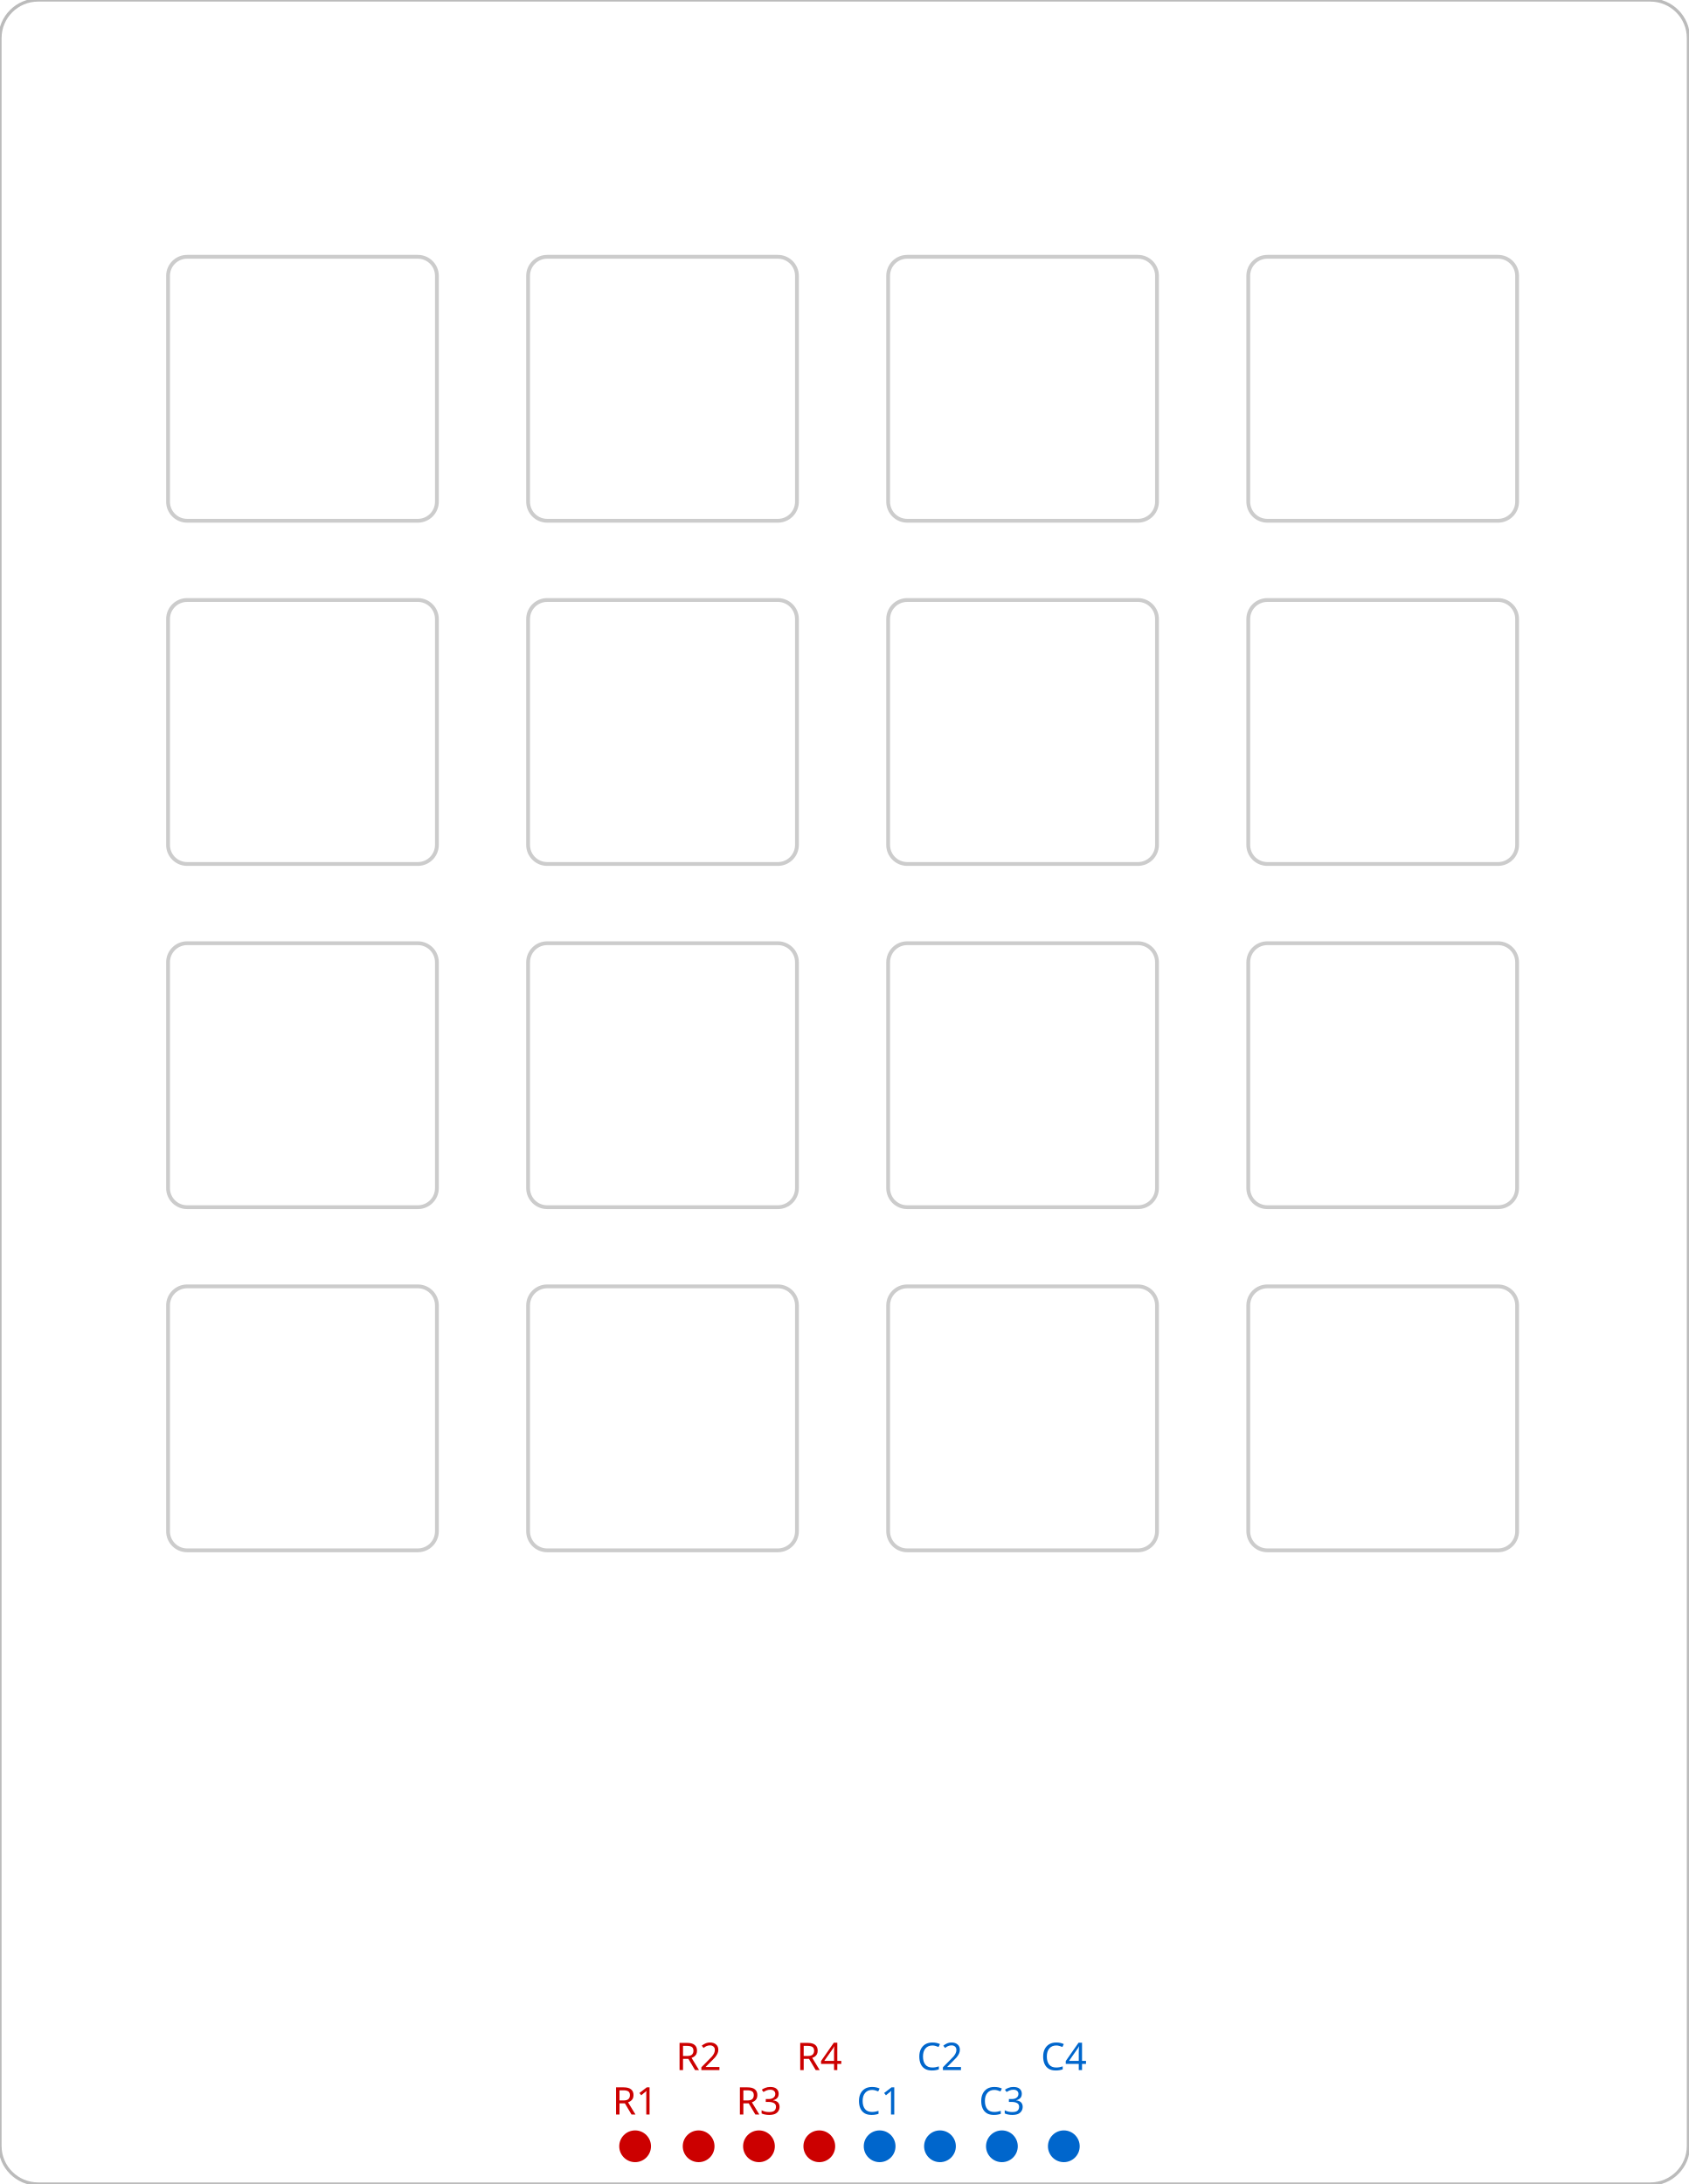
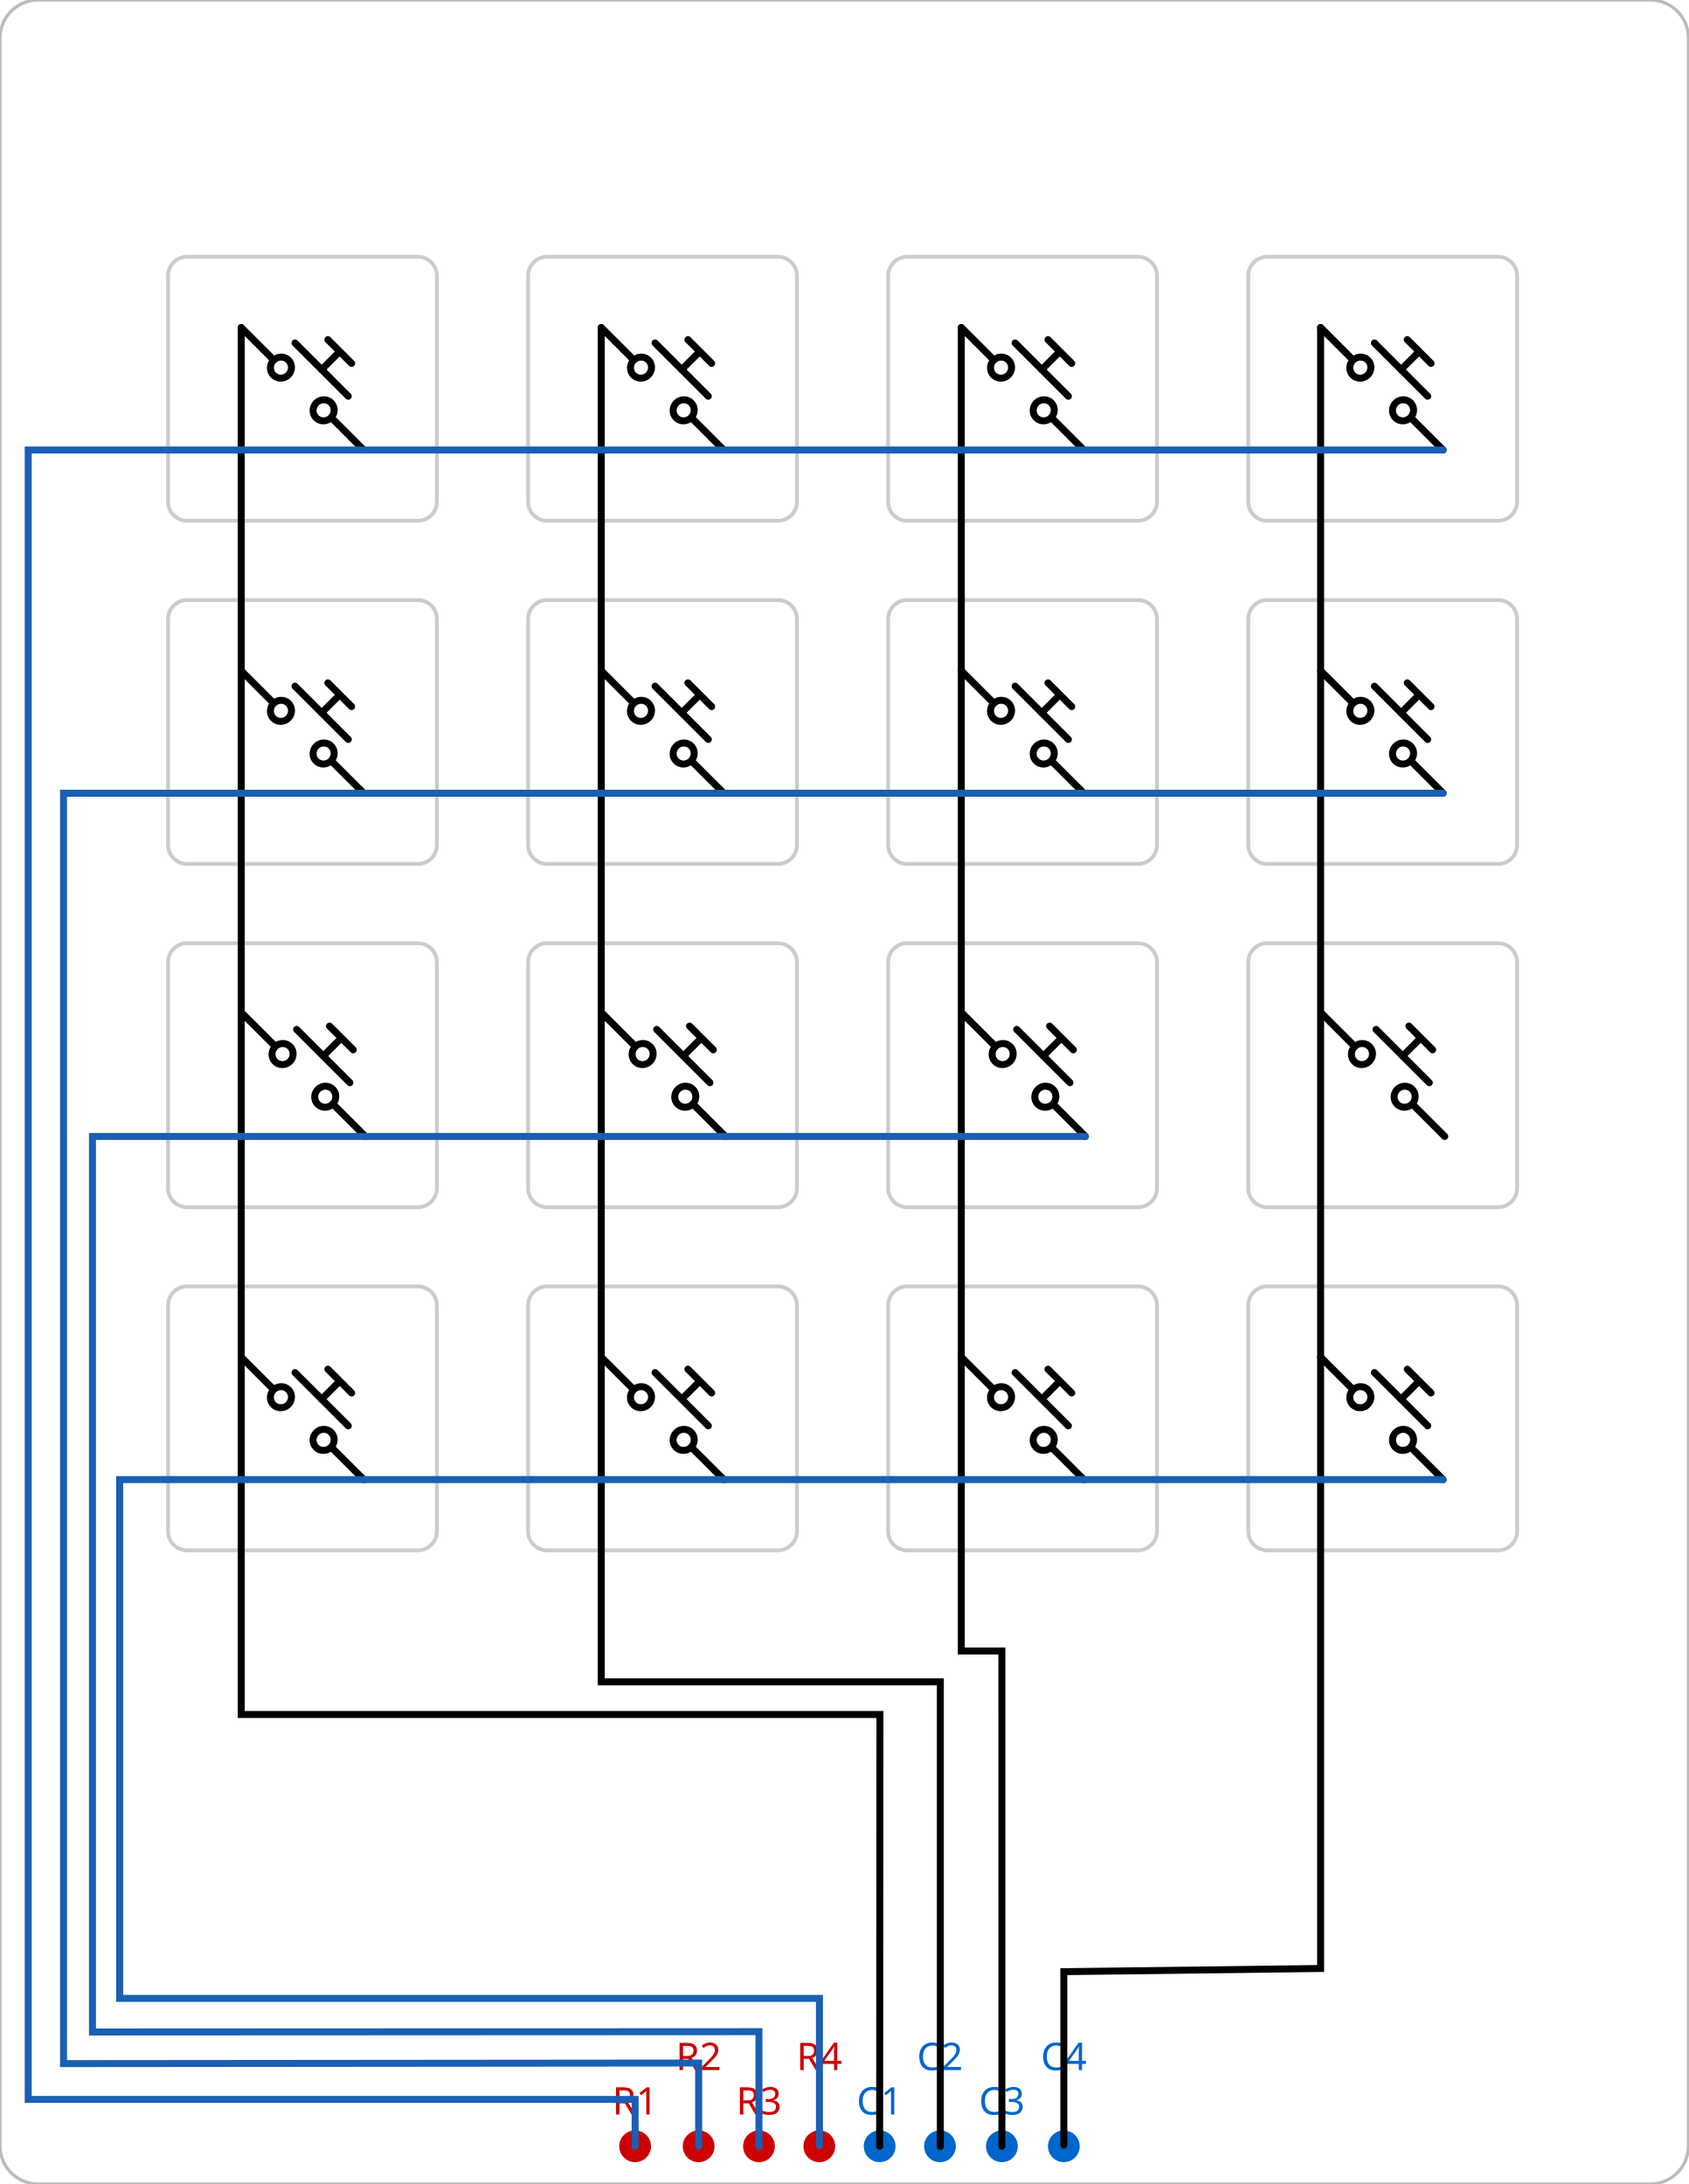
- <svg xmlns="http://www.w3.org/2000/svg" width="265.84" height="343.94" viewBox="0 0 265.84 343.94" version="1.1">
-   <rect id="body" x="0" y="0" width="265.84" height="343.94" rx="6" ry="6" fill="rgba(255,255,255,0.8)" stroke="#bbb" stroke-width="0.5" />
-   <g id="key-guides" fill="none" stroke="#ccc" stroke-width="0.6">
-     <rect x="26.46" y="40.44" width="42.33" height="41.57" rx="3" ry="3" />
-     <rect x="83.15" y="40.44" width="42.33" height="41.57" rx="3" ry="3" />
-     <rect x="139.84" y="40.44" width="42.33" height="41.57" rx="3" ry="3" />
-     <rect x="196.54" y="40.44" width="42.33" height="41.57" rx="3" ry="3" />
-     <rect x="26.46" y="94.49" width="42.33" height="41.57" rx="3" ry="3" />
-     <rect x="83.15" y="94.49" width="42.33" height="41.57" rx="3" ry="3" />
-     <rect x="139.84" y="94.49" width="42.33" height="41.57" rx="3" ry="3" />
-     <rect x="196.54" y="94.49" width="42.33" height="41.57" rx="3" ry="3" />
-     <rect x="26.46" y="148.54" width="42.33" height="41.57" rx="3" ry="3" />
-     <rect x="83.15" y="148.54" width="42.33" height="41.57" rx="3" ry="3" />
-     <rect x="139.84" y="148.54" width="42.33" height="41.57" rx="3" ry="3" />
-     <rect x="196.54" y="148.54" width="42.33" height="41.57" rx="3" ry="3" />
-     <rect x="26.46" y="202.58" width="42.33" height="41.57" rx="3" ry="3" />
-     <rect x="83.15" y="202.58" width="42.33" height="41.57" rx="3" ry="3" />
-     <rect x="139.84" y="202.58" width="42.33" height="41.57" rx="3" ry="3" />
-     <rect x="196.54" y="202.58" width="42.33" height="41.57" rx="3" ry="3" />
-   </g>
+ <svg xmlns="http://www.w3.org/2000/svg" width="265.84" height="343.94" viewBox="0 0 265.84 343.94" version="1.1" id="svg23">
+   <defs id="defs23">
+     </defs>
+   <rect id="body" x="0" y="0" width="265.84" height="343.94" rx="6" ry="6" fill="rgba(255,255,255,0.8)" stroke="#bbbbbb" stroke-width="0.5" />
+   <rect x="26.46" y="40.44" width="42.33" height="41.57" rx="3" ry="3" id="rect1" style="fill:none;stroke:#cccccc;stroke-width:0.6" />
+   <rect x="83.15" y="40.44" width="42.33" height="41.57" rx="3" ry="3" id="rect2" style="fill:none;stroke:#cccccc;stroke-width:0.6" />
+   <rect x="139.84" y="40.44" width="42.33" height="41.57" rx="3" ry="3" id="rect3" style="fill:none;stroke:#cccccc;stroke-width:0.6" />
+   <rect x="196.54" y="40.44" width="42.33" height="41.57" rx="3" ry="3" id="rect4" style="fill:none;stroke:#cccccc;stroke-width:0.6" />
+   <rect x="26.46" y="94.49" width="42.33" height="41.57" rx="3" ry="3" id="rect5" style="fill:none;stroke:#cccccc;stroke-width:0.6" />
+   <rect x="83.15" y="94.49" width="42.33" height="41.57" rx="3" ry="3" id="rect6" style="fill:none;stroke:#cccccc;stroke-width:0.6" />
+   <rect x="139.84" y="94.49" width="42.33" height="41.57" rx="3" ry="3" id="rect7" style="fill:none;stroke:#cccccc;stroke-width:0.6" />
+   <rect x="196.54" y="94.49" width="42.33" height="41.57" rx="3" ry="3" id="rect8" style="fill:none;stroke:#cccccc;stroke-width:0.6" />
+   <rect x="26.46" y="148.54" width="42.33" height="41.57" rx="3" ry="3" id="rect9" style="fill:none;stroke:#cccccc;stroke-width:0.6" />
+   <rect x="83.15" y="148.54" width="42.33" height="41.57" rx="3" ry="3" id="rect10" style="fill:none;stroke:#cccccc;stroke-width:0.6" />
+   <rect x="139.84" y="148.54" width="42.33" height="41.57" rx="3" ry="3" id="rect11" style="fill:none;stroke:#cccccc;stroke-width:0.6" />
+   <rect x="196.54" y="148.54" width="42.33" height="41.57" rx="3" ry="3" id="rect12" style="fill:none;stroke:#cccccc;stroke-width:0.6" />
+   <rect x="26.46" y="202.58" width="42.33" height="41.57" rx="3" ry="3" id="rect13" style="fill:none;stroke:#cccccc;stroke-width:0.6" />
+   <rect x="83.15" y="202.58" width="42.33" height="41.57" rx="3" ry="3" id="rect14" style="fill:none;stroke:#cccccc;stroke-width:0.6" />
+   <rect x="139.84" y="202.58" width="42.33" height="41.57" rx="3" ry="3" id="rect15" style="fill:none;stroke:#cccccc;stroke-width:0.6" />
+   <rect x="196.54" y="202.58" width="42.33" height="41.57" rx="3" ry="3" id="rect16" style="fill:none;stroke:#cccccc;stroke-width:0.6" />
  <g id="schema" fill="none" stroke="#111" stroke-width="2" stroke-linecap="round" stroke-linejoin="round">
    
  </g>
  <g id="pins-reference">
-     <g>
-       <circle cx="100" cy="338" r="2.5" fill="#c00" stroke="none" />
-       <text x="100" y="333" font-size="6" fill="#c00" text-anchor="middle" font-family="sans-serif">R1</text>
-     </g>
-     <g>
-       <circle cx="110" cy="338" r="2.5" fill="#c00" stroke="none" />
-       <text x="110" y="326" font-size="6" fill="#c00" text-anchor="middle" font-family="sans-serif">R2</text>
-     </g>
-     <g>
-       <circle cx="119.5" cy="338" r="2.5" fill="#c00" stroke="none" />
-       <text x="119.5" y="333" font-size="6" fill="#c00" text-anchor="middle" font-family="sans-serif">R3</text>
-     </g>
-     <g>
-       <circle cx="129" cy="338" r="2.5" fill="#c00" stroke="none" />
-       <text x="129" y="326" font-size="6" fill="#c00" text-anchor="middle" font-family="sans-serif">R4</text>
-     </g>
-     <g>
-       <circle cx="138.5" cy="338" r="2.5" fill="#06c" stroke="none" />
-       <text x="138.5" y="333" font-size="6" fill="#06c" text-anchor="middle" font-family="sans-serif">C1</text>
-     </g>
-     <g>
-       <circle cx="148" cy="338" r="2.5" fill="#06c" stroke="none" />
-       <text x="148" y="326" font-size="6" fill="#06c" text-anchor="middle" font-family="sans-serif">C2</text>
-     </g>
-     <g>
-       <circle cx="157.75" cy="338" r="2.5" fill="#06c" stroke="none" />
-       <text x="157.75" y="333" font-size="6" fill="#06c" text-anchor="middle" font-family="sans-serif">C3</text>
-     </g>
-     <g>
-       <circle cx="167.5" cy="338" r="2.5" fill="#06c" stroke="none" />
-       <text x="167.5" y="326" font-size="6" fill="#06c" text-anchor="middle" font-family="sans-serif">C4</text>
-     </g>
-   </g>
+     <g id="g16">
+       <circle cx="100" cy="338" r="2.5" fill="#c00" stroke="none" id="circle16" />
+       <text x="100" y="333" font-size="6" fill="#c00" text-anchor="middle" font-family="sans-serif" id="text16">R1</text>
+     </g>
+     <g id="g17">
+       <circle cx="110" cy="338" r="2.5" fill="#c00" stroke="none" id="circle17" />
+       <text x="110" y="326" font-size="6" fill="#c00" text-anchor="middle" font-family="sans-serif" id="text17">R2</text>
+     </g>
+     <g id="g18">
+       <circle cx="119.5" cy="338" r="2.5" fill="#c00" stroke="none" id="circle18" />
+       <text x="119.5" y="333" font-size="6" fill="#c00" text-anchor="middle" font-family="sans-serif" id="text18">R3</text>
+     </g>
+     <g id="g19">
+       <circle cx="129" cy="338" r="2.5" fill="#c00" stroke="none" id="circle19" />
+       <text x="129" y="326" font-size="6" fill="#c00" text-anchor="middle" font-family="sans-serif" id="text19">R4</text>
+     </g>
+     <g id="g20">
+       <circle cx="138.5" cy="338" r="2.5" fill="#06c" stroke="none" id="circle20" />
+       <text x="138.5" y="333" font-size="6" fill="#06c" text-anchor="middle" font-family="sans-serif" id="text20">C1</text>
+     </g>
+     <g id="g21">
+       <circle cx="148" cy="338" r="2.5" fill="#06c" stroke="none" id="circle21" />
+       <text x="148" y="326" font-size="6" fill="#06c" text-anchor="middle" font-family="sans-serif" id="text21">C2</text>
+     </g>
+     <g id="g22">
+       <circle cx="157.75" cy="338" r="2.5" fill="#06c" stroke="none" id="circle22" />
+       <text x="157.75" y="333" font-size="6" fill="#06c" text-anchor="middle" font-family="sans-serif" id="text22">C3</text>
+     </g>
+     <g id="g23">
+       <circle cx="167.5" cy="338" r="2.5" fill="#06c" stroke="none" id="circle23" />
+       <text x="167.5" y="326" font-size="6" fill="#06c" text-anchor="middle" font-family="sans-serif" id="text23">C4</text>
+     </g>
+   </g>
+   <g id="g24" transform="matrix(1.153175,1.153175,-1.174992,1.174992,20.50661,3.334617)" style="stroke-width:0.668;stroke-dasharray:none">
+     <g id="g23-09" transform="translate(0.034816)" style="stroke-width:0.668;stroke-dasharray:none">
+       <g id="g19-48" style="stroke-width:0.668;stroke-dasharray:none">
+         <circle style="fill:none;stroke:#000000;stroke-width:0.668;stroke-linecap:round;stroke-dasharray:none" id="path18" cx="33.91" cy="13.12" r="1.009" />
+         <path style="fill:none;stroke:#000000;stroke-width:0.668;stroke-linecap:round;stroke-dasharray:none" d="M 32.825,13.095 C 31.37,13.095 29.915,13.095 28.46,13.095" id="path19" />
+       </g>
+       <g id="g19-4" transform="matrix(-1,0,0,1,73.6475,0)" style="stroke-width:0.668;stroke-dasharray:none">
+         <circle style="fill:none;stroke:#000000;stroke-width:0.668;stroke-linecap:round;stroke-dasharray:none" id="path18-8" cx="33.91" cy="13.12" r="1.009" />
+         <path style="fill:none;stroke:#000000;stroke-width:0.668;stroke-linecap:round;stroke-dasharray:none" d="M 32.825,13.095 C 31.37,13.095 29.915,13.095 28.46,13.095" id="path19-8" />
+       </g>
+     </g>
+     <g id="g22-8" style="stroke-width:0.668;stroke-dasharray:none">
+       <path style="fill:none;stroke:#000000;stroke-width:0.668;stroke-linecap:round;stroke-dasharray:none" d="M 33.219,10.526 C 35.645,10.526 38.072,10.526 40.498,10.526" id="path20" />
+       <path style="fill:none;stroke:#000000;stroke-width:0.668;stroke-linecap:round;stroke-dasharray:none" d="M 36.859,10.526 C 36.859,9.777 36.859,9.027 36.859,8.278" id="path21" />
+       <path style="fill:none;stroke:#000000;stroke-width:0.668;stroke-linecap:round;stroke-dasharray:none" d="M 35.182,8.1 C 36.264,8.1 37.346,8.1 38.429,8.1" id="path22" transform="translate(0.0535215)" />
+     </g>
+   </g>
+   <g id="g24-1" transform="matrix(1.153175,1.153175,-1.174992,1.174992,77.19661,3.334617)" style="stroke-width:0.668;stroke-dasharray:none">
+     <g id="g23-1" transform="translate(0.034816)" style="stroke-width:0.668;stroke-dasharray:none">
+       <g id="g19-5" style="stroke-width:0.668;stroke-dasharray:none">
+         <circle style="fill:none;stroke:#000000;stroke-width:0.668;stroke-linecap:round;stroke-dasharray:none" id="path18-2" cx="33.91" cy="13.12" r="1.009" />
+         <path style="fill:none;stroke:#000000;stroke-width:0.668;stroke-linecap:round;stroke-dasharray:none" d="M 32.825,13.095 C 31.37,13.095 29.915,13.095 28.46,13.095" id="path19-7" />
+       </g>
+       <g id="g19-4-6" transform="matrix(-1,0,0,1,73.6475,0)" style="stroke-width:0.668;stroke-dasharray:none">
+         <circle style="fill:none;stroke:#000000;stroke-width:0.668;stroke-linecap:round;stroke-dasharray:none" id="path18-8-1" cx="33.91" cy="13.12" r="1.009" />
+         <path style="fill:none;stroke:#000000;stroke-width:0.668;stroke-linecap:round;stroke-dasharray:none" d="M 32.825,13.095 C 31.37,13.095 29.915,13.095 28.46,13.095" id="path19-8-4" />
+       </g>
+     </g>
+     <g id="g22-2" style="stroke-width:0.668;stroke-dasharray:none">
+       <path style="fill:none;stroke:#000000;stroke-width:0.668;stroke-linecap:round;stroke-dasharray:none" d="M 33.219,10.526 C 35.645,10.526 38.072,10.526 40.498,10.526" id="path20-3" />
+       <path style="fill:none;stroke:#000000;stroke-width:0.668;stroke-linecap:round;stroke-dasharray:none" d="M 36.859,10.526 C 36.859,9.777 36.859,9.027 36.859,8.278" id="path21-2" />
+       <path style="fill:none;stroke:#000000;stroke-width:0.668;stroke-linecap:round;stroke-dasharray:none" d="M 35.182,8.1 C 36.264,8.1 37.346,8.1 38.429,8.1" id="path22-2" transform="translate(0.0535215)" />
+     </g>
+   </g>
+   <g id="g24-2" transform="matrix(1.153175,1.153175,-1.174992,1.174992,20.50661,57.38462)" style="stroke-width:0.668;stroke-dasharray:none">
+     <g id="g23-8" transform="translate(0.034816)" style="stroke-width:0.668;stroke-dasharray:none">
+       <g id="g19-6" style="stroke-width:0.668;stroke-dasharray:none">
+         <circle style="fill:none;stroke:#000000;stroke-width:0.668;stroke-linecap:round;stroke-dasharray:none" id="path18-0" cx="33.91" cy="13.12" r="1.009" />
+         <path style="fill:none;stroke:#000000;stroke-width:0.668;stroke-linecap:round;stroke-dasharray:none" d="M 32.825,13.095 C 31.37,13.095 29.915,13.095 28.46,13.095" id="path19-2" />
+       </g>
+       <g id="g19-4-4" transform="matrix(-1,0,0,1,73.6475,0)" style="stroke-width:0.668;stroke-dasharray:none">
+         <circle style="fill:none;stroke:#000000;stroke-width:0.668;stroke-linecap:round;stroke-dasharray:none" id="path18-8-8" cx="33.91" cy="13.12" r="1.009" />
+         <path style="fill:none;stroke:#000000;stroke-width:0.668;stroke-linecap:round;stroke-dasharray:none" d="M 32.825,13.095 C 31.37,13.095 29.915,13.095 28.46,13.095" id="path19-8-6" />
+       </g>
+     </g>
+     <g id="g22-5" style="stroke-width:0.668;stroke-dasharray:none">
+       <path style="fill:none;stroke:#000000;stroke-width:0.668;stroke-linecap:round;stroke-dasharray:none" d="M 33.219,10.526 C 35.645,10.526 38.072,10.526 40.498,10.526" id="path20-0" />
+       <path style="fill:none;stroke:#000000;stroke-width:0.668;stroke-linecap:round;stroke-dasharray:none" d="M 36.859,10.526 C 36.859,9.777 36.859,9.027 36.859,8.278" id="path21-9" />
+       <path style="fill:none;stroke:#000000;stroke-width:0.668;stroke-linecap:round;stroke-dasharray:none" d="M 35.182,8.1 C 36.264,8.1 37.346,8.1 38.429,8.1" id="path22-0" transform="translate(0.0535215)" />
+     </g>
+   </g>
+   <g id="g24-1-0" transform="matrix(1.153175,1.153175,-1.174992,1.174992,77.19661,57.38462)" style="stroke-width:0.668;stroke-dasharray:none">
+     <g id="g23-1-6" transform="translate(0.034816)" style="stroke-width:0.668;stroke-dasharray:none">
+       <g id="g19-5-1" style="stroke-width:0.668;stroke-dasharray:none">
+         <circle style="fill:none;stroke:#000000;stroke-width:0.668;stroke-linecap:round;stroke-dasharray:none" id="path18-2-3" cx="33.91" cy="13.12" r="1.009" />
+         <path style="fill:none;stroke:#000000;stroke-width:0.668;stroke-linecap:round;stroke-dasharray:none" d="M 32.825,13.095 C 31.37,13.095 29.915,13.095 28.46,13.095" id="path19-7-8" />
+       </g>
+       <g id="g19-4-6-93" transform="matrix(-1,0,0,1,73.6475,0)" style="stroke-width:0.668;stroke-dasharray:none">
+         <circle style="fill:none;stroke:#000000;stroke-width:0.668;stroke-linecap:round;stroke-dasharray:none" id="path18-8-1-4" cx="33.91" cy="13.12" r="1.009" />
+         <path style="fill:none;stroke:#000000;stroke-width:0.668;stroke-linecap:round;stroke-dasharray:none" d="M 32.825,13.095 C 31.37,13.095 29.915,13.095 28.46,13.095" id="path19-8-4-46" />
+       </g>
+     </g>
+     <g id="g22-2-0" style="stroke-width:0.668;stroke-dasharray:none">
+       <path style="fill:none;stroke:#000000;stroke-width:0.668;stroke-linecap:round;stroke-dasharray:none" d="M 33.219,10.526 C 35.645,10.526 38.072,10.526 40.498,10.526" id="path20-3-6" />
+       <path style="fill:none;stroke:#000000;stroke-width:0.668;stroke-linecap:round;stroke-dasharray:none" d="M 36.859,10.526 C 36.859,9.777 36.859,9.027 36.859,8.278" id="path21-2-6" />
+       <path style="fill:none;stroke:#000000;stroke-width:0.668;stroke-linecap:round;stroke-dasharray:none" d="M 35.182,8.1 C 36.264,8.1 37.346,8.1 38.429,8.1" id="path22-2-1" transform="translate(0.0535215)" />
+     </g>
+   </g>
+   <g id="g24-26" transform="matrix(1.153175,1.153175,-1.174992,1.174992,20.76161,111.4346)" style="stroke-width:0.668;stroke-dasharray:none">
+     <g id="g23-0" transform="translate(0.034816)" style="stroke-width:0.668;stroke-dasharray:none">
+       <g id="g19-1" style="stroke-width:0.668;stroke-dasharray:none">
+         <circle style="fill:none;stroke:#000000;stroke-width:0.668;stroke-linecap:round;stroke-dasharray:none" id="path18-6" cx="33.91" cy="13.12" r="1.009" />
+         <path style="fill:none;stroke:#000000;stroke-width:0.668;stroke-linecap:round;stroke-dasharray:none" d="M 32.825,13.095 C 31.37,13.095 29.915,13.095 28.46,13.095" id="path19-5" />
+       </g>
+       <g id="g19-4-7" transform="matrix(-1,0,0,1,73.6475,0)" style="stroke-width:0.668;stroke-dasharray:none">
+         <circle style="fill:none;stroke:#000000;stroke-width:0.668;stroke-linecap:round;stroke-dasharray:none" id="path18-8-5" cx="33.91" cy="13.12" r="1.009" />
+         <path style="fill:none;stroke:#000000;stroke-width:0.668;stroke-linecap:round;stroke-dasharray:none" d="M 32.825,13.095 C 31.37,13.095 29.915,13.095 28.46,13.095" id="path19-8-41" />
+       </g>
+     </g>
+     <g id="g22-20" style="stroke-width:0.668;stroke-dasharray:none">
+       <path style="fill:none;stroke:#000000;stroke-width:0.668;stroke-linecap:round;stroke-dasharray:none" d="M 33.219,10.526 C 35.645,10.526 38.072,10.526 40.498,10.526" id="path20-01" />
+       <path style="fill:none;stroke:#000000;stroke-width:0.668;stroke-linecap:round;stroke-dasharray:none" d="M 36.859,10.526 C 36.859,9.777 36.859,9.027 36.859,8.278" id="path21-4" />
+       <path style="fill:none;stroke:#000000;stroke-width:0.668;stroke-linecap:round;stroke-dasharray:none" d="M 35.182,8.1 C 36.264,8.1 37.346,8.1 38.429,8.1" id="path22-6" transform="translate(0.0535215)" />
+     </g>
+   </g>
+   <g id="g24-1-07" transform="matrix(1.153175,1.153175,-1.174992,1.174992,77.45161,111.4346)" style="stroke-width:0.668;stroke-dasharray:none">
+     <g id="g23-1-1" transform="translate(0.034816)" style="stroke-width:0.668;stroke-dasharray:none">
+       <g id="g19-5-7" style="stroke-width:0.668;stroke-dasharray:none">
+         <circle style="fill:none;stroke:#000000;stroke-width:0.668;stroke-linecap:round;stroke-dasharray:none" id="path18-2-7" cx="33.91" cy="13.12" r="1.009" />
+         <path style="fill:none;stroke:#000000;stroke-width:0.668;stroke-linecap:round;stroke-dasharray:none" d="M 32.825,13.095 C 31.37,13.095 29.915,13.095 28.46,13.095" id="path19-7-77" />
+       </g>
+       <g id="g19-4-6-3" transform="matrix(-1,0,0,1,73.6475,0)" style="stroke-width:0.668;stroke-dasharray:none">
+         <circle style="fill:none;stroke:#000000;stroke-width:0.668;stroke-linecap:round;stroke-dasharray:none" id="path18-8-1-3" cx="33.91" cy="13.12" r="1.009" />
+         <path style="fill:none;stroke:#000000;stroke-width:0.668;stroke-linecap:round;stroke-dasharray:none" d="M 32.825,13.095 C 31.37,13.095 29.915,13.095 28.46,13.095" id="path19-8-4-5" />
+       </g>
+     </g>
+     <g id="g22-2-9" style="stroke-width:0.668;stroke-dasharray:none">
+       <path style="fill:none;stroke:#000000;stroke-width:0.668;stroke-linecap:round;stroke-dasharray:none" d="M 33.219,10.526 C 35.645,10.526 38.072,10.526 40.498,10.526" id="path20-3-9" />
+       <path style="fill:none;stroke:#000000;stroke-width:0.668;stroke-linecap:round;stroke-dasharray:none" d="M 36.859,10.526 C 36.859,9.777 36.859,9.027 36.859,8.278" id="path21-2-8" />
+       <path style="fill:none;stroke:#000000;stroke-width:0.668;stroke-linecap:round;stroke-dasharray:none" d="M 35.182,8.1 C 36.264,8.1 37.346,8.1 38.429,8.1" id="path22-2-18" transform="translate(0.0535215)" />
+     </g>
+   </g>
+   <g id="g24-9" transform="matrix(1.153175,1.153175,-1.174992,1.174992,20.50661,165.4746)" style="stroke-width:0.668;stroke-dasharray:none">
+     <g id="g23-88" transform="translate(0.034816)" style="stroke-width:0.668;stroke-dasharray:none">
+       <g id="g19-0" style="stroke-width:0.668;stroke-dasharray:none">
+         <circle style="fill:none;stroke:#000000;stroke-width:0.668;stroke-linecap:round;stroke-dasharray:none" id="path18-87" cx="33.91" cy="13.12" r="1.009" />
+         <path style="fill:none;stroke:#000000;stroke-width:0.668;stroke-linecap:round;stroke-dasharray:none" d="M 32.825,13.095 C 31.37,13.095 29.915,13.095 28.46,13.095" id="path19-78" />
+       </g>
+       <g id="g19-4-3" transform="matrix(-1,0,0,1,73.6475,0)" style="stroke-width:0.668;stroke-dasharray:none">
+         <circle style="fill:none;stroke:#000000;stroke-width:0.668;stroke-linecap:round;stroke-dasharray:none" id="path18-8-83" cx="33.91" cy="13.12" r="1.009" />
+         <path style="fill:none;stroke:#000000;stroke-width:0.668;stroke-linecap:round;stroke-dasharray:none" d="M 32.825,13.095 C 31.37,13.095 29.915,13.095 28.46,13.095" id="path19-8-7" />
+       </g>
+     </g>
+     <g id="g22-1" style="stroke-width:0.668;stroke-dasharray:none">
+       <path style="fill:none;stroke:#000000;stroke-width:0.668;stroke-linecap:round;stroke-dasharray:none" d="M 33.219,10.526 C 35.645,10.526 38.072,10.526 40.498,10.526" id="path20-07" />
+       <path style="fill:none;stroke:#000000;stroke-width:0.668;stroke-linecap:round;stroke-dasharray:none" d="M 36.859,10.526 C 36.859,9.777 36.859,9.027 36.859,8.278" id="path21-3" />
+       <path style="fill:none;stroke:#000000;stroke-width:0.668;stroke-linecap:round;stroke-dasharray:none" d="M 35.182,8.1 C 36.264,8.1 37.346,8.1 38.429,8.1" id="path22-4" transform="translate(0.0535215)" />
+     </g>
+   </g>
+   <g id="g24-1-9" transform="matrix(1.153175,1.153175,-1.174992,1.174992,77.19661,165.4746)" style="stroke-width:0.668;stroke-dasharray:none">
+     <g id="g23-1-65" transform="translate(0.034816)" style="stroke-width:0.668;stroke-dasharray:none">
+       <g id="g19-5-10" style="stroke-width:0.668;stroke-dasharray:none">
+         <circle style="fill:none;stroke:#000000;stroke-width:0.668;stroke-linecap:round;stroke-dasharray:none" id="path18-2-9" cx="33.91" cy="13.12" r="1.009" />
+         <path style="fill:none;stroke:#000000;stroke-width:0.668;stroke-linecap:round;stroke-dasharray:none" d="M 32.825,13.095 C 31.37,13.095 29.915,13.095 28.46,13.095" id="path19-7-9" />
+       </g>
+       <g id="g19-4-6-6" transform="matrix(-1,0,0,1,73.6475,0)" style="stroke-width:0.668;stroke-dasharray:none">
+         <circle style="fill:none;stroke:#000000;stroke-width:0.668;stroke-linecap:round;stroke-dasharray:none" id="path18-8-1-8" cx="33.91" cy="13.12" r="1.009" />
+         <path style="fill:none;stroke:#000000;stroke-width:0.668;stroke-linecap:round;stroke-dasharray:none" d="M 32.825,13.095 C 31.37,13.095 29.915,13.095 28.46,13.095" id="path19-8-4-3" />
+       </g>
+     </g>
+     <g id="g22-2-4" style="stroke-width:0.668;stroke-dasharray:none">
+       <path style="fill:none;stroke:#000000;stroke-width:0.668;stroke-linecap:round;stroke-dasharray:none" d="M 33.219,10.526 C 35.645,10.526 38.072,10.526 40.498,10.526" id="path20-3-8" />
+       <path style="fill:none;stroke:#000000;stroke-width:0.668;stroke-linecap:round;stroke-dasharray:none" d="M 36.859,10.526 C 36.859,9.777 36.859,9.027 36.859,8.278" id="path21-2-4" />
+       <path style="fill:none;stroke:#000000;stroke-width:0.668;stroke-linecap:round;stroke-dasharray:none" d="M 35.182,8.1 C 36.264,8.1 37.346,8.1 38.429,8.1" id="path22-2-9" transform="translate(0.0535215)" />
+     </g>
+   </g>
+   <g id="g25">
+     <g id="g24-1-1" transform="matrix(1.153175,1.153175,-1.174992,1.174992,133.8866,3.334617)" style="stroke-width:0.668;stroke-dasharray:none">
+       <g id="g23-1-8" transform="translate(0.034816)" style="stroke-width:0.668;stroke-dasharray:none">
+         <g id="g19-5-9" style="stroke-width:0.668;stroke-dasharray:none">
+           <circle style="fill:none;stroke:#000000;stroke-width:0.668;stroke-linecap:round;stroke-dasharray:none" id="path18-2-2" cx="33.91" cy="13.12" r="1.009" />
+           <path style="fill:none;stroke:#000000;stroke-width:0.668;stroke-linecap:round;stroke-dasharray:none" d="M 32.825,13.095 C 31.37,13.095 29.915,13.095 28.46,13.095" id="path19-7-7" />
+         </g>
+         <g id="g19-4-6-9" transform="matrix(-1,0,0,1,73.6475,0)" style="stroke-width:0.668;stroke-dasharray:none">
+           <circle style="fill:none;stroke:#000000;stroke-width:0.668;stroke-linecap:round;stroke-dasharray:none" id="path18-8-1-5" cx="33.91" cy="13.12" r="1.009" />
+           <path style="fill:none;stroke:#000000;stroke-width:0.668;stroke-linecap:round;stroke-dasharray:none" d="M 32.825,13.095 C 31.37,13.095 29.915,13.095 28.46,13.095" id="path19-8-4-4" />
+         </g>
+       </g>
+       <g id="g22-2-3" style="stroke-width:0.668;stroke-dasharray:none">
+         <path style="fill:none;stroke:#000000;stroke-width:0.668;stroke-linecap:round;stroke-dasharray:none" d="M 33.219,10.526 C 35.645,10.526 38.072,10.526 40.498,10.526" id="path20-3-1" />
+         <path style="fill:none;stroke:#000000;stroke-width:0.668;stroke-linecap:round;stroke-dasharray:none" d="M 36.859,10.526 C 36.859,9.777 36.859,9.027 36.859,8.278" id="path21-2-2" />
+         <path style="fill:none;stroke:#000000;stroke-width:0.668;stroke-linecap:round;stroke-dasharray:none" d="M 35.182,8.1 C 36.264,8.1 37.346,8.1 38.429,8.1" id="path22-2-3" transform="translate(0.0535215)" />
+       </g>
+     </g>
+     <g id="g24-1-1-8" transform="matrix(1.153175,1.153175,-1.174992,1.174992,133.8866,57.38462)" style="stroke-width:0.668;stroke-dasharray:none">
+       <g id="g23-1-8-4" transform="translate(0.034816)" style="stroke-width:0.668;stroke-dasharray:none">
+         <g id="g19-5-9-9" style="stroke-width:0.668;stroke-dasharray:none">
+           <circle style="fill:none;stroke:#000000;stroke-width:0.668;stroke-linecap:round;stroke-dasharray:none" id="path18-2-2-6" cx="33.91" cy="13.12" r="1.009" />
+           <path style="fill:none;stroke:#000000;stroke-width:0.668;stroke-linecap:round;stroke-dasharray:none" d="M 32.825,13.095 C 31.37,13.095 29.915,13.095 28.46,13.095" id="path19-7-7-3" />
+         </g>
+         <g id="g19-4-6-9-7" transform="matrix(-1,0,0,1,73.6475,0)" style="stroke-width:0.668;stroke-dasharray:none">
+           <circle style="fill:none;stroke:#000000;stroke-width:0.668;stroke-linecap:round;stroke-dasharray:none" id="path18-8-1-5-8" cx="33.91" cy="13.12" r="1.009" />
+           <path style="fill:none;stroke:#000000;stroke-width:0.668;stroke-linecap:round;stroke-dasharray:none" d="M 32.825,13.095 C 31.37,13.095 29.915,13.095 28.46,13.095" id="path19-8-4-4-8" />
+         </g>
+       </g>
+       <g id="g22-2-3-2" style="stroke-width:0.668;stroke-dasharray:none">
+         <path style="fill:none;stroke:#000000;stroke-width:0.668;stroke-linecap:round;stroke-dasharray:none" d="M 33.219,10.526 C 35.645,10.526 38.072,10.526 40.498,10.526" id="path20-3-1-9" />
+         <path style="fill:none;stroke:#000000;stroke-width:0.668;stroke-linecap:round;stroke-dasharray:none" d="M 36.859,10.526 C 36.859,9.777 36.859,9.027 36.859,8.278" id="path21-2-2-1" />
+         <path style="fill:none;stroke:#000000;stroke-width:0.668;stroke-linecap:round;stroke-dasharray:none" d="M 35.182,8.1 C 36.264,8.1 37.346,8.1 38.429,8.1" id="path22-2-3-3" transform="translate(0.0535215)" />
+       </g>
+     </g>
+     <g id="g24-1-1-2" transform="matrix(1.153175,1.153175,-1.174992,1.174992,134.1416,111.4346)" style="stroke-width:0.668;stroke-dasharray:none">
+       <g id="g23-1-8-6" transform="translate(0.034816)" style="stroke-width:0.668;stroke-dasharray:none">
+         <g id="g19-5-9-6" style="stroke-width:0.668;stroke-dasharray:none">
+           <circle style="fill:none;stroke:#000000;stroke-width:0.668;stroke-linecap:round;stroke-dasharray:none" id="path18-2-2-0" cx="33.91" cy="13.12" r="1.009" />
+           <path style="fill:none;stroke:#000000;stroke-width:0.668;stroke-linecap:round;stroke-dasharray:none" d="M 32.825,13.095 C 31.37,13.095 29.915,13.095 28.46,13.095" id="path19-7-7-38" />
+         </g>
+         <g id="g19-4-6-9-0" transform="matrix(-1,0,0,1,73.6475,0)" style="stroke-width:0.668;stroke-dasharray:none">
+           <circle style="fill:none;stroke:#000000;stroke-width:0.668;stroke-linecap:round;stroke-dasharray:none" id="path18-8-1-5-1" cx="33.91" cy="13.12" r="1.009" />
+           <path style="fill:none;stroke:#000000;stroke-width:0.668;stroke-linecap:round;stroke-dasharray:none" d="M 32.825,13.095 C 31.37,13.095 29.915,13.095 28.46,13.095" id="path19-8-4-4-2" />
+         </g>
+       </g>
+       <g id="g22-2-3-5" style="stroke-width:0.668;stroke-dasharray:none">
+         <path style="fill:none;stroke:#000000;stroke-width:0.668;stroke-linecap:round;stroke-dasharray:none" d="M 33.219,10.526 C 35.645,10.526 38.072,10.526 40.498,10.526" id="path20-3-1-0" />
+         <path style="fill:none;stroke:#000000;stroke-width:0.668;stroke-linecap:round;stroke-dasharray:none" d="M 36.859,10.526 C 36.859,9.777 36.859,9.027 36.859,8.278" id="path21-2-2-9" />
+         <path style="fill:none;stroke:#000000;stroke-width:0.668;stroke-linecap:round;stroke-dasharray:none" d="M 35.182,8.1 C 36.264,8.1 37.346,8.1 38.429,8.1" id="path22-2-3-4" transform="translate(0.0535215)" />
+       </g>
+     </g>
+     <g id="g24-1-1-9" transform="matrix(1.153175,1.153175,-1.174992,1.174992,133.8866,165.4746)" style="stroke-width:0.668;stroke-dasharray:none">
+       <g id="g23-1-8-2" transform="translate(0.034816)" style="stroke-width:0.668;stroke-dasharray:none">
+         <g id="g19-5-9-5" style="stroke-width:0.668;stroke-dasharray:none">
+           <circle style="fill:none;stroke:#000000;stroke-width:0.668;stroke-linecap:round;stroke-dasharray:none" id="path18-2-2-5" cx="33.91" cy="13.12" r="1.009" />
+           <path style="fill:none;stroke:#000000;stroke-width:0.668;stroke-linecap:round;stroke-dasharray:none" d="M 32.825,13.095 C 31.37,13.095 29.915,13.095 28.46,13.095" id="path19-7-7-33" />
+         </g>
+         <g id="g19-4-6-9-3" transform="matrix(-1,0,0,1,73.6475,0)" style="stroke-width:0.668;stroke-dasharray:none">
+           <circle style="fill:none;stroke:#000000;stroke-width:0.668;stroke-linecap:round;stroke-dasharray:none" id="path18-8-1-5-7" cx="33.91" cy="13.12" r="1.009" />
+           <path style="fill:none;stroke:#000000;stroke-width:0.668;stroke-linecap:round;stroke-dasharray:none" d="M 32.825,13.095 C 31.37,13.095 29.915,13.095 28.46,13.095" id="path19-8-4-4-4" />
+         </g>
+       </g>
+       <g id="g22-2-3-3" style="stroke-width:0.668;stroke-dasharray:none">
+         <path style="fill:none;stroke:#000000;stroke-width:0.668;stroke-linecap:round;stroke-dasharray:none" d="M 33.219,10.526 C 35.645,10.526 38.072,10.526 40.498,10.526" id="path20-3-1-8" />
+         <path style="fill:none;stroke:#000000;stroke-width:0.668;stroke-linecap:round;stroke-dasharray:none" d="M 36.859,10.526 C 36.859,9.777 36.859,9.027 36.859,8.278" id="path21-2-2-0" />
+         <path style="fill:none;stroke:#000000;stroke-width:0.668;stroke-linecap:round;stroke-dasharray:none" d="M 35.182,8.1 C 36.264,8.1 37.346,8.1 38.429,8.1" id="path22-2-3-8" transform="translate(0.0535215)" />
+       </g>
+     </g>
+   </g>
+   <g id="g25-7" transform="translate(56.5725)">
+     <g id="g24-1-1-6" transform="matrix(1.153175,1.153175,-1.174992,1.174992,133.8866,3.334617)" style="stroke-width:0.668;stroke-dasharray:none">
+       <g id="g23-1-8-1" transform="translate(0.034816)" style="stroke-width:0.668;stroke-dasharray:none">
+         <g id="g19-5-9-8" style="stroke-width:0.668;stroke-dasharray:none">
+           <circle style="fill:none;stroke:#000000;stroke-width:0.668;stroke-linecap:round;stroke-dasharray:none" id="path18-2-2-9" cx="33.91" cy="13.12" r="1.009" />
+           <path style="fill:none;stroke:#000000;stroke-width:0.668;stroke-linecap:round;stroke-dasharray:none" d="M 32.825,13.095 C 31.37,13.095 29.915,13.095 28.46,13.095" id="path19-7-7-2" />
+         </g>
+         <g id="g19-4-6-9-79" transform="matrix(-1,0,0,1,73.6475,0)" style="stroke-width:0.668;stroke-dasharray:none">
+           <circle style="fill:none;stroke:#000000;stroke-width:0.668;stroke-linecap:round;stroke-dasharray:none" id="path18-8-1-5-5" cx="33.91" cy="13.12" r="1.009" />
+           <path style="fill:none;stroke:#000000;stroke-width:0.668;stroke-linecap:round;stroke-dasharray:none" d="M 32.825,13.095 C 31.37,13.095 29.915,13.095 28.46,13.095" id="path19-8-4-4-43" />
+         </g>
+       </g>
+       <g id="g22-2-3-1" style="stroke-width:0.668;stroke-dasharray:none">
+         <path style="fill:none;stroke:#000000;stroke-width:0.668;stroke-linecap:round;stroke-dasharray:none" d="M 33.219,10.526 C 35.645,10.526 38.072,10.526 40.498,10.526" id="path20-3-1-2" />
+         <path style="fill:none;stroke:#000000;stroke-width:0.668;stroke-linecap:round;stroke-dasharray:none" d="M 36.859,10.526 C 36.859,9.777 36.859,9.027 36.859,8.278" id="path21-2-2-3" />
+         <path style="fill:none;stroke:#000000;stroke-width:0.668;stroke-linecap:round;stroke-dasharray:none" d="M 35.182,8.1 C 36.264,8.1 37.346,8.1 38.429,8.1" id="path22-2-3-34" transform="translate(0.0535215)" />
+       </g>
+     </g>
+     <g id="g24-1-1-8-1" transform="matrix(1.153175,1.153175,-1.174992,1.174992,133.8866,57.38462)" style="stroke-width:0.668;stroke-dasharray:none">
+       <g id="g23-1-8-4-1" transform="translate(0.034816)" style="stroke-width:0.668;stroke-dasharray:none">
+         <g id="g19-5-9-9-3" style="stroke-width:0.668;stroke-dasharray:none">
+           <circle style="fill:none;stroke:#000000;stroke-width:0.668;stroke-linecap:round;stroke-dasharray:none" id="path18-2-2-6-8" cx="33.91" cy="13.12" r="1.009" />
+           <path style="fill:none;stroke:#000000;stroke-width:0.668;stroke-linecap:round;stroke-dasharray:none" d="M 32.825,13.095 C 31.37,13.095 29.915,13.095 28.46,13.095" id="path19-7-7-3-7" />
+         </g>
+         <g id="g19-4-6-9-7-4" transform="matrix(-1,0,0,1,73.6475,0)" style="stroke-width:0.668;stroke-dasharray:none">
+           <circle style="fill:none;stroke:#000000;stroke-width:0.668;stroke-linecap:round;stroke-dasharray:none" id="path18-8-1-5-8-2" cx="33.91" cy="13.12" r="1.009" />
+           <path style="fill:none;stroke:#000000;stroke-width:0.668;stroke-linecap:round;stroke-dasharray:none" d="M 32.825,13.095 C 31.37,13.095 29.915,13.095 28.46,13.095" id="path19-8-4-4-8-7" />
+         </g>
+       </g>
+       <g id="g22-2-3-2-7" style="stroke-width:0.668;stroke-dasharray:none">
+         <path style="fill:none;stroke:#000000;stroke-width:0.668;stroke-linecap:round;stroke-dasharray:none" d="M 33.219,10.526 C 35.645,10.526 38.072,10.526 40.498,10.526" id="path20-3-1-9-9" />
+         <path style="fill:none;stroke:#000000;stroke-width:0.668;stroke-linecap:round;stroke-dasharray:none" d="M 36.859,10.526 C 36.859,9.777 36.859,9.027 36.859,8.278" id="path21-2-2-1-3" />
+         <path style="fill:none;stroke:#000000;stroke-width:0.668;stroke-linecap:round;stroke-dasharray:none" d="M 35.182,8.1 C 36.264,8.1 37.346,8.1 38.429,8.1" id="path22-2-3-3-1" transform="translate(0.0535215)" />
+       </g>
+     </g>
+     <g id="g24-1-1-2-9" transform="matrix(1.153175,1.153175,-1.174992,1.174992,134.1416,111.4346)" style="stroke-width:0.668;stroke-dasharray:none">
+       <g id="g23-1-8-6-8" transform="translate(0.034816)" style="stroke-width:0.668;stroke-dasharray:none">
+         <g id="g19-5-9-6-6" style="stroke-width:0.668;stroke-dasharray:none">
+           <circle style="fill:none;stroke:#000000;stroke-width:0.668;stroke-linecap:round;stroke-dasharray:none" id="path18-2-2-0-5" cx="33.91" cy="13.12" r="1.009" />
+           <path style="fill:none;stroke:#000000;stroke-width:0.668;stroke-linecap:round;stroke-dasharray:none" d="M 32.825,13.095 C 31.37,13.095 29.915,13.095 28.46,13.095" id="path19-7-7-38-0" />
+         </g>
+         <g id="g19-4-6-9-0-2" transform="matrix(-1,0,0,1,73.6475,0)" style="stroke-width:0.668;stroke-dasharray:none">
+           <circle style="fill:none;stroke:#000000;stroke-width:0.668;stroke-linecap:round;stroke-dasharray:none" id="path18-8-1-5-1-8" cx="33.91" cy="13.12" r="1.009" />
+           <path style="fill:none;stroke:#000000;stroke-width:0.668;stroke-linecap:round;stroke-dasharray:none" d="M 32.825,13.095 C 31.37,13.095 29.915,13.095 28.46,13.095" id="path19-8-4-4-2-6" />
+         </g>
+       </g>
+       <g id="g22-2-3-5-0" style="stroke-width:0.668;stroke-dasharray:none">
+         <path style="fill:none;stroke:#000000;stroke-width:0.668;stroke-linecap:round;stroke-dasharray:none" d="M 33.219,10.526 C 35.645,10.526 38.072,10.526 40.498,10.526" id="path20-3-1-0-2" />
+         <path style="fill:none;stroke:#000000;stroke-width:0.668;stroke-linecap:round;stroke-dasharray:none" d="M 36.859,10.526 C 36.859,9.777 36.859,9.027 36.859,8.278" id="path21-2-2-9-4" />
+         <path style="fill:none;stroke:#000000;stroke-width:0.668;stroke-linecap:round;stroke-dasharray:none" d="M 35.182,8.1 C 36.264,8.1 37.346,8.1 38.429,8.1" id="path22-2-3-4-8" transform="translate(0.0535215)" />
+       </g>
+     </g>
+     <g id="g24-1-1-9-6" transform="matrix(1.153175,1.153175,-1.174992,1.174992,133.8866,165.4746)" style="stroke-width:0.668;stroke-dasharray:none">
+       <g id="g23-1-8-2-5" transform="translate(0.034816)" style="stroke-width:0.668;stroke-dasharray:none">
+         <g id="g19-5-9-5-0" style="stroke-width:0.668;stroke-dasharray:none">
+           <circle style="fill:none;stroke:#000000;stroke-width:0.668;stroke-linecap:round;stroke-dasharray:none" id="path18-2-2-5-9" cx="33.91" cy="13.12" r="1.009" />
+           <path style="fill:none;stroke:#000000;stroke-width:0.668;stroke-linecap:round;stroke-dasharray:none" d="M 32.825,13.095 C 31.37,13.095 29.915,13.095 28.46,13.095" id="path19-7-7-33-0" />
+         </g>
+         <g id="g19-4-6-9-3-0" transform="matrix(-1,0,0,1,73.6475,0)" style="stroke-width:0.668;stroke-dasharray:none">
+           <circle style="fill:none;stroke:#000000;stroke-width:0.668;stroke-linecap:round;stroke-dasharray:none" id="path18-8-1-5-7-6" cx="33.91" cy="13.12" r="1.009" />
+           <path style="fill:none;stroke:#000000;stroke-width:0.668;stroke-linecap:round;stroke-dasharray:none" d="M 32.825,13.095 C 31.37,13.095 29.915,13.095 28.46,13.095" id="path19-8-4-4-4-1" />
+         </g>
+       </g>
+       <g id="g22-2-3-3-3" style="stroke-width:0.668;stroke-dasharray:none">
+         <path style="fill:none;stroke:#000000;stroke-width:0.668;stroke-linecap:round;stroke-dasharray:none" d="M 33.219,10.526 C 35.645,10.526 38.072,10.526 40.498,10.526" id="path20-3-1-8-8" />
+         <path style="fill:none;stroke:#000000;stroke-width:0.668;stroke-linecap:round;stroke-dasharray:none" d="M 36.859,10.526 C 36.859,9.777 36.859,9.027 36.859,8.278" id="path21-2-2-0-9" />
+         <path style="fill:none;stroke:#000000;stroke-width:0.668;stroke-linecap:round;stroke-dasharray:none" d="M 35.182,8.1 C 36.264,8.1 37.346,8.1 38.429,8.1" id="path22-2-3-8-3" transform="translate(0.0535215)" />
+       </g>
+     </g>
+   </g>
+   <path style="fill:none;stroke:#000000;stroke-width:1.1;stroke-linecap:round" d="M 37.98,51.58 V 270 H 138.547 L 138.5,338" id="path25" />
+   <path style="fill:none;stroke:#000000;stroke-width:1.1;stroke-linecap:round" d="M 94.67,51.58 V 264.862 H 148.057 V 338.039" id="path26" />
+   <path style="fill:none;stroke:#000000;stroke-width:1.1;stroke-linecap:round" d="M 151.36,51.58 V 260 H 157.746 L 157.75,338" id="path27" />
+   <path style="fill:none;stroke:#000000;stroke-width:1.1;stroke-linecap:round" d="M 207.932,51.58 V 310 L 167.5,310.5 V 337.824" id="path28" />
+   <path style="fill:none;stroke:#1a5fb4;stroke-width:1.1;stroke-linecap:round" d="M 227.223,70.87 H 4.441 V 330.618 H 100 V 338" id="path29" />
+   <path style="fill:none;stroke:#1a5fb4;stroke-width:1.1;stroke-linecap:round" d="M 227.223,124.92 H 10 V 324.983 L 110,324.891 V 338" id="path30" />
+   <path style="fill:none;stroke:#1a5fb4;stroke-width:1.1;stroke-linecap:round" d="M 170.905,178.97 H 14.558 V 320 L 119.5,319.949 V 338" id="path31" />
+   <path style="fill:none;stroke:#1a5fb4;stroke-width:1.1;stroke-linecap:round" d="M 227.223,233.01 H 18.84 V 314.707 H 129.023 L 129.023,337.896" id="path32" />
</svg>
